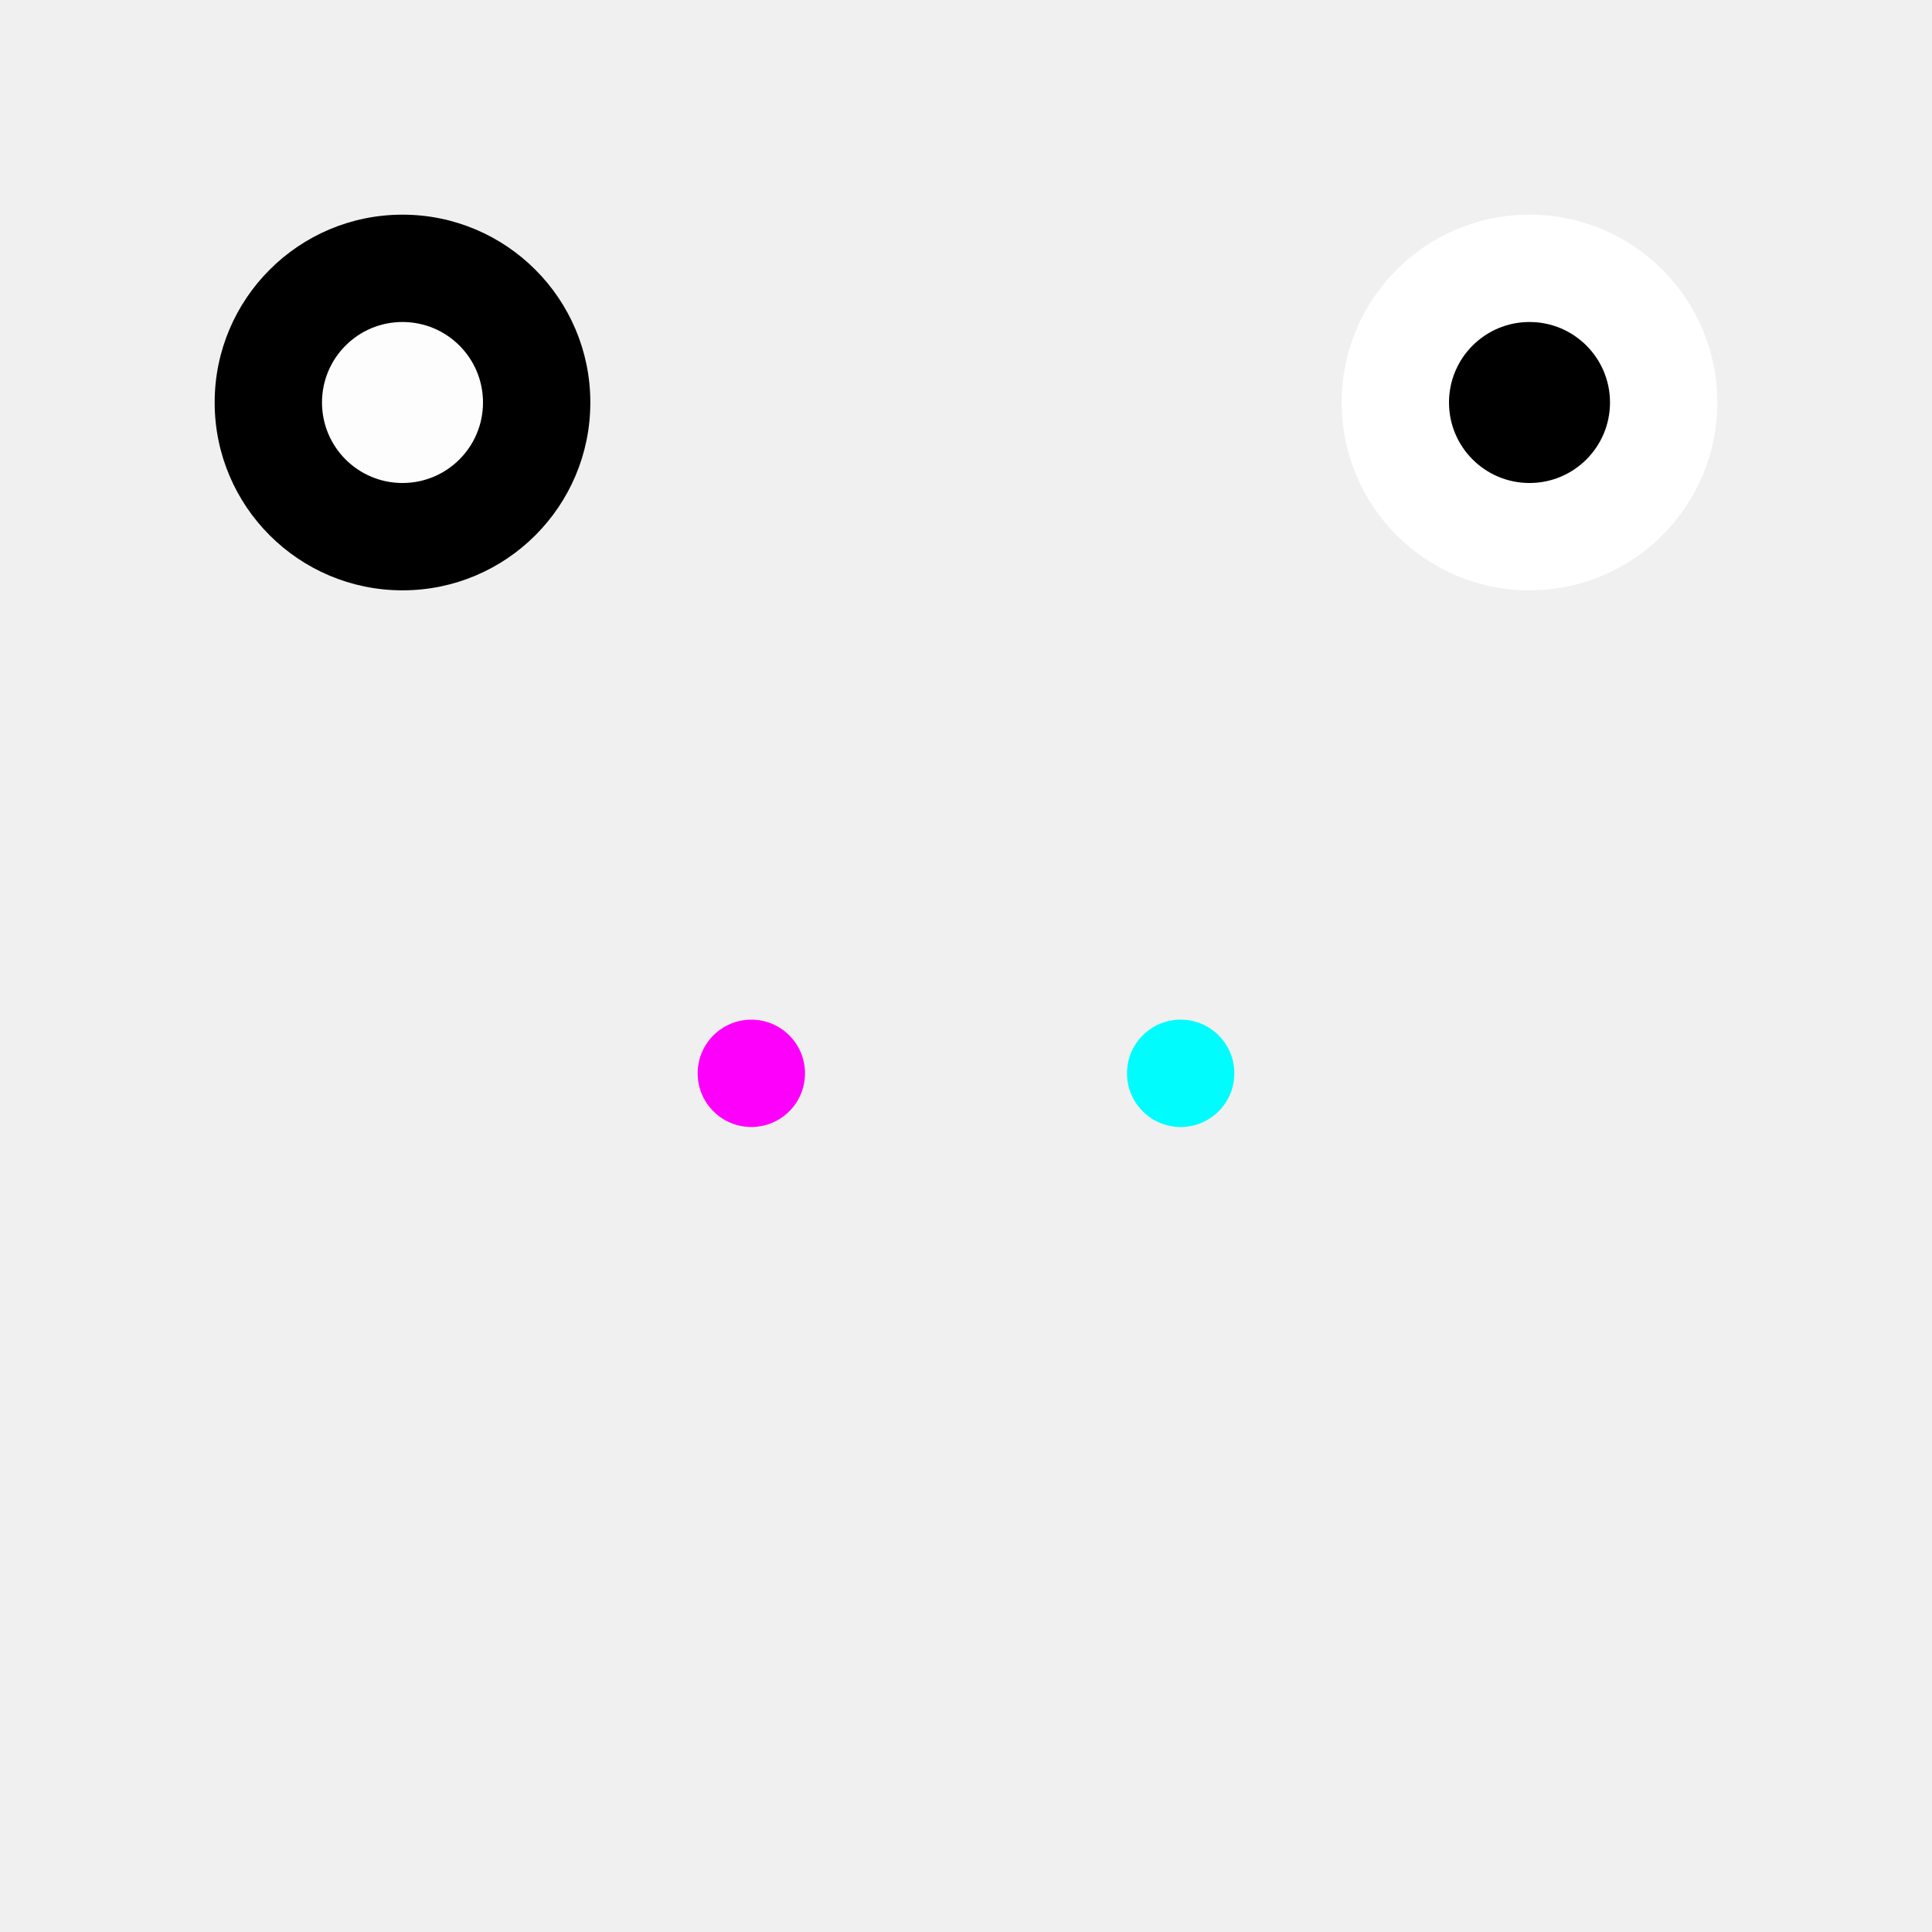
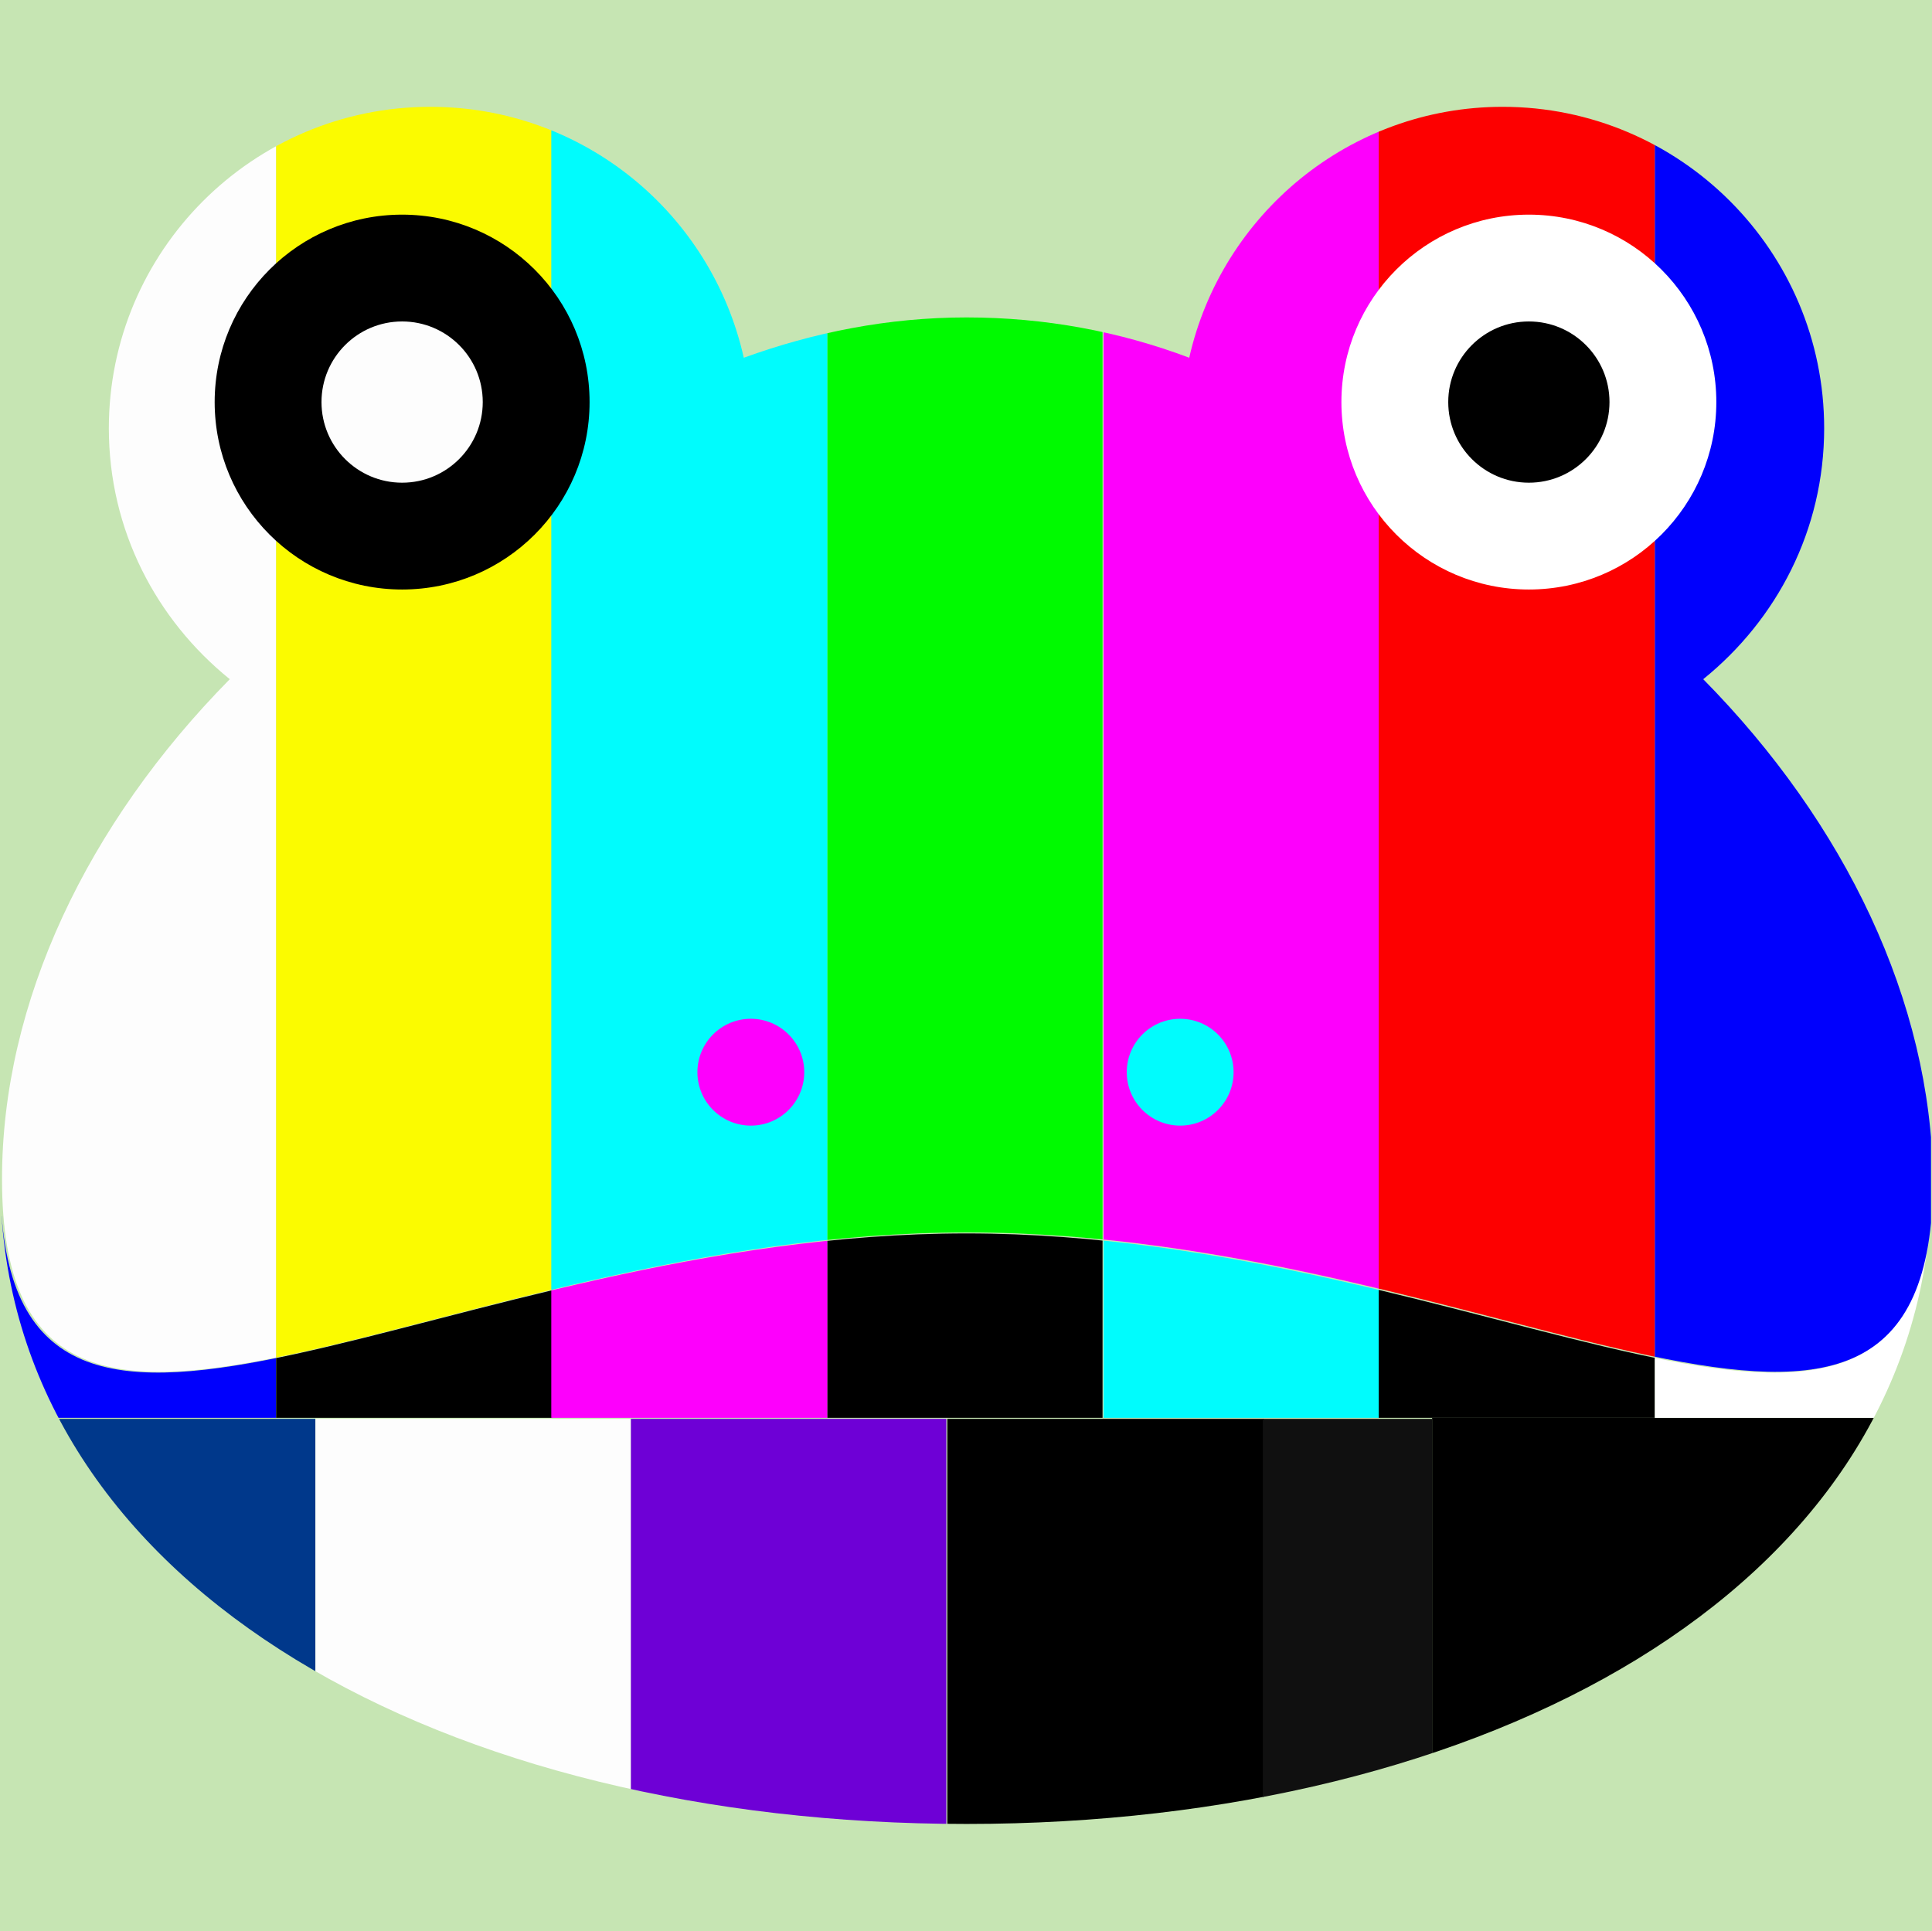
- <svg xmlns="http://www.w3.org/2000/svg" xmlns:xlink="http://www.w3.org/1999/xlink" viewBox="0 0 45 45" style="enable-background:new 0 0 45 45;" xml:space="preserve" version="1.1" id="svg2">
-   <defs id="defs6">
-     <clipPath id="clipPath16" clipPathUnits="userSpaceOnUse">
-       <path id="path18" d="M 0,36 36,36 36,0 0,0 0,36 Z" />
-     </clipPath>
-     <filter style="color-interpolation-filters:sRGB;" id="filter98576" x="0" y="0" width="1" height="1">
-       <feTurbulence type="fractalNoise" baseFrequency="5.407 5.367" numOctaves="5" seed="1" result="turbulence" id="feTurbulence98560" />
-       <feComposite in="SourceGraphic" in2="turbulence" operator="in" result="composite1" id="feComposite98562" />
-       <feColorMatrix values="1 0 0 0 0 0 1 0 0 0 0 0 1 0 0 0 0 0 2.521 -1.157 " result="color" id="feColorMatrix98564" />
-       <feFlood flood-opacity="1" flood-color="rgb(0,0,0)" result="flood" id="feFlood98566" />
-       <feMerge result="merge" id="feMerge98572">
-         <feMergeNode in="flood" id="feMergeNode98568" />
-         <feMergeNode in="color" id="feMergeNode98570" />
-       </feMerge>
-       <feComposite in2="SourceGraphic" operator="in" result="composite2" id="feComposite98574" />
-     </filter>
-     <filter style="color-interpolation-filters:sRGB;" id="filter2893" x="0" y="0" width="1" height="1">
-       <feTurbulence type="fractalNoise" baseFrequency="5.802 5.858" numOctaves="5" seed="1" result="turbulence" id="feTurbulence2877" />
-       <feComposite in="SourceGraphic" in2="turbulence" operator="in" result="composite1" id="feComposite2879" />
-       <feColorMatrix values="1 0 0 0 0 0 1 0 0 0 0 0 1 0 0 0 0 0 2.521 -0.823 " result="color" id="feColorMatrix2881" />
-       <feFlood flood-opacity="1" flood-color="rgb(255,255,255)" result="flood" id="feFlood2883" />
-       <feMerge result="merge" id="feMerge2889">
-         <feMergeNode in="flood" id="feMergeNode2885" />
-         <feMergeNode in="color" id="feMergeNode2887" />
-       </feMerge>
-       <feComposite in2="SourceGraphic" operator="in" result="composite2" id="feComposite2891" />
-     </filter>
-     <mask maskUnits="userSpaceOnUse" id="mask3278">
-       <path id="path3280" style="fill:#ffffff;fill-opacity:1;fill-rule:nonzero;stroke:none;stroke-width:1" d="m 113.126,28.517 c 2.178,1.086 3.574,2.749 3.574,4.616 0,3.27 -4.276,5.923 -9.552,5.923 -4.555,0 -8.358,-1.979 -9.313,-4.625 -2.052,0.477 -4.273,0.748 -6.607,0.748 -2.332,0 -4.555,-0.271 -6.605,-0.748 -0.957,2.646 -4.76,4.625 -9.315,4.625 -5.274,0 -9.552,-2.652 -9.552,-5.923 0,-1.867 1.398,-3.53 3.574,-4.616 -4.211,-2.646 -6.758,-5.932 -6.758,-9.204 0,-7.36 12.83,-0.987 28.657,-0.987 15.828,0 28.657,-6.373 28.657,0.987 0,3.272 -2.546,6.559 -6.758,9.204" />
-     </mask>
-     <mask maskUnits="userSpaceOnUse" id="mask11655">
-       <path id="path11657" style="fill:#ffffff;fill-opacity:1;fill-rule:nonzero;stroke:none;stroke-width:1" d="m 119.883,12.544 c 0,-5.896 -12.83,-9.489 -28.657,-9.489 -15.827,0 -28.657,3.593 -28.657,9.489 h 57.314" />
-     </mask>
-   </defs>
-   <g transform="matrix(1.25,0,0,-1.25,0,45)" id="g10">
-     <use x="0" y="0" xlink:href="#g3207" id="use11581" transform="matrix(0.6281227,0,0,1.264604,-39.30118,-1.862842)" width="100%" height="100%" style="stroke-width:1.122" mask="url(#mask11655)" />
-     <use x="0" y="0" xlink:href="#g3216" id="use3218" transform="matrix(0.6281227,0,0,1.01301,-39.30194,-5.564104)" width="100%" height="100%" style="stroke-width:1.254" mask="url(#mask3278)" />
-     <path id="path30" style="fill:#000000;fill-opacity:1;fill-rule:nonzero;stroke:none" d="M 11,28.5 C 11,26.567 9.433,25 7.5,25 5.567,25 4,26.567 4,28.5 4,30.433 5.567,32 7.5,32 9.433,32 11,30.433 11,28.5" />
-     <path id="path34" style="fill:#fdfdfd;fill-opacity:1;fill-rule:nonzero;stroke:none" d="M 9,28.5 C 9,27.671 8.329,27 7.5,27 6.671,27 6,27.671 6,28.5 6,29.329 6.671,30 7.5,30 8.329,30 9,29.329 9,28.5" />
-     <path id="path38" style="fill:#ffffff;fill-opacity:1;fill-rule:nonzero;stroke:none" d="M 32,28.5 C 32,26.567 30.434,25 28.5,25 26.566,25 25,26.567 25,28.5 c 0,1.933 1.566,3.5 3.5,3.5 1.934,0 3.5,-1.567 3.5,-3.5" />
-     <path id="path42" style="fill:#000000;fill-opacity:1;fill-rule:nonzero;stroke:none" d="M 30,28.5 C 30,27.671 29.328,27 28.5,27 27.672,27 27,27.671 27,28.5 c 0,0.829 0.672,1.5 1.5,1.5 0.828,0 1.5,-0.671 1.5,-1.5" />
-     <path id="path46" style="fill:#fd00fc;fill-opacity:1;fill-rule:nonzero;stroke:none" d="m 15,16 c 0,-0.553 -0.448,-1 -1,-1 -0.552,0 -1,0.447 -1,1 0,0.553 0.448,1 1,1 0.552,0 1,-0.447 1,-1" />
-     <path id="path50" style="fill:#00fcfd;fill-opacity:1;fill-rule:nonzero;stroke:none" d="m 23,16 c 0,-0.553 -0.447,-1 -1,-1 -0.553,0 -1,0.447 -1,1 0,0.553 0.447,1 1,1 0.553,0 1,-0.447 1,-1" />
-     <g id="g3216">
-       <rect style="fill:#fdfdfd;fill-opacity:1;stroke-width:0.801;paint-order:markers fill stroke" id="rect47074" width="8.187" height="28.487" x="62.57" y="-41.03" transform="scale(1,-1)" />
-       <rect style="fill:#fbfb00;fill-opacity:1;stroke-width:0.801;paint-order:markers fill stroke" id="rect47502" width="8.187" height="28.487" x="70.758" y="-41.03" transform="scale(1,-1)" />
-       <rect style="fill:#00fcfd;fill-opacity:1;stroke-width:0.801;paint-order:markers fill stroke" id="rect47506" width="8.187" height="28.487" x="78.945" y="-41.03" transform="scale(1,-1)" />
-       <rect style="fill:#00fa00;fill-opacity:1;stroke-width:0.801;paint-order:markers fill stroke" id="rect47510" width="8.187" height="28.487" x="87.133" y="-41.03" transform="scale(1,-1)" />
-       <rect style="fill:#fd00fc;fill-opacity:1;stroke-width:0.801;paint-order:markers fill stroke" id="rect47514" width="8.187" height="28.487" x="95.32" y="-41.03" transform="scale(1,-1)" />
-       <rect style="fill:#fd0000;fill-opacity:1;stroke-width:0.801;paint-order:markers fill stroke" id="rect47518" width="8.187" height="28.487" x="103.508" y="-41.03" transform="scale(1,-1)" />
-       <rect style="fill:#0000fd;fill-opacity:1;stroke-width:0.801;paint-order:markers fill stroke" id="rect47522" width="8.187" height="28.487" x="111.695" y="-41.03" transform="scale(1,-1)" />
+ <svg xmlns="http://www.w3.org/2000/svg" xmlns:xlink="http://www.w3.org/1999/xlink" version="1.1" id="svg2" x="0px" y="0px" viewBox="0 0 191.7 191.6" style="enable-background:new 0 0 191.7 191.6;" xml:space="preserve">
+   <style type="text/css">
+ 	.st0{fill:#C6E5B3;}
+ 	.st1{clip-path:url(#SVGID_2_);}
+ 	.st2{fill:#00388B;}
+ 	.st3{fill:#FDFDFD;}
+ 	.st4{fill:#6E00D6;}
+ 	.st5{fill:#101010;}
+ 	.st6{fill:#0000FD;}
+ 	.st7{fill:#FD00FC;}
+ 	.st8{fill:#00FCFD;}
+ 	.st9{fill:#FFFFFF;}
+ 	.st10{clip-path:url(#SVGID_4_);}
+ 	.st11{fill:#FBFB00;}
+ 	.st12{fill:#00FA00;}
+ 	.st13{fill:#FD0000;}
+ </style>
+   <rect x="-27.1" y="-25.2" class="st0" width="238.7" height="241.8" />
+   <g>
+     <g>
+       <defs>
+         <path id="SVGID_1_" d="M191.6,119.7c-1.8,38.1-44,61.3-95.7,61.3S2,157.9,0.1,119.7c1.9,35.5,44.1,2.7,95.8,2.7     C147.5,122.4,189.7,155.2,191.6,119.7z" />
+       </defs>
+       <clipPath id="SVGID_2_">
+         <use xlink:href="#SVGID_1_" style="overflow:visible;" />
+       </clipPath>
+       <g class="st1">
+         <rect x="0" y="140.8" class="st2" width="31.3" height="50.8" />
+         <rect x="31.3" y="140.8" class="st3" width="31.3" height="50.8" />
+         <rect x="62.6" y="140.8" class="st4" width="31.3" height="50.8" />
+         <rect x="94" y="140.8" width="31.4" height="50.8" />
+         <rect x="125.3" y="140.8" class="st5" width="16.8" height="50.8" />
+         <g id="rect1427_2_">
+           <rect x="142.1" y="140.7" width="49.5" height="50.8" />
+         </g>
+       </g>
+       <g class="st1">
+         <rect x="0" y="120.7" class="st6" width="27.4" height="20" />
+         <rect x="27.4" y="120.7" width="27.4" height="20" />
+         <rect x="54.7" y="120.7" class="st7" width="27.4" height="20" />
+         <rect x="82.1" y="120.7" width="27.3" height="20" />
+         <rect x="109.5" y="120.7" class="st8" width="27.4" height="20" />
+         <rect x="136.8" y="120.7" width="27.4" height="20" />
+         <rect x="164.2" y="120.7" class="st9" width="27.4" height="20" />
+       </g>
    </g>
-     <g id="g3207">
-       <rect style="fill:#000000;fill-opacity:1;stroke-width:0.801;paint-order:markers fill stroke;filter:url(#filter2893)" id="rect1427" width="14.813" height="10.652" x="105.069" y="-9.026" transform="scale(1,-1)" />
-       <rect style="fill:#0000fd;fill-opacity:1;stroke-width:0.801;paint-order:markers fill stroke" id="rect47382" width="8.187" height="3.517" x="62.57" y="-12.544" transform="scale(1,-1)" />
-       <rect style="fill:#00388b;fill-opacity:1;stroke-width:0.801;paint-order:markers fill stroke" id="rect47406" width="9.371" height="10.652" x="62.57" y="-9.026" transform="scale(1,-1)" />
-       <rect style="fill:#000000;fill-opacity:1;stroke-width:0.801;paint-order:markers fill stroke" id="rect47504" width="8.187" height="3.517" x="70.758" y="-12.544" transform="scale(1,-1)" />
-       <rect style="fill:#fd00fc;fill-opacity:1;stroke-width:0.801;paint-order:markers fill stroke" id="rect47508" width="8.187" height="3.517" x="78.945" y="-12.544" transform="scale(1,-1)" />
-       <rect style="fill:#000000;fill-opacity:1;stroke-width:0.801;paint-order:markers fill stroke" id="rect47512" width="8.187" height="3.517" x="87.133" y="-12.544" transform="scale(1,-1)" />
-       <rect style="fill:#00fcfd;fill-opacity:1;stroke-width:0.801;paint-order:markers fill stroke" id="rect47516" width="8.187" height="3.517" x="95.32" y="-12.544" transform="scale(1,-1)" />
-       <rect style="fill:#000000;fill-opacity:1;stroke-width:0.801;paint-order:markers fill stroke" id="rect47520" width="8.187" height="3.517" x="103.508" y="-12.544" transform="scale(1,-1)" />
-       <rect style="fill:#fdfdfd;fill-opacity:1;stroke-width:0.801;paint-order:markers fill stroke" id="rect47524" width="8.187" height="3.517" x="111.695" y="-12.544" transform="scale(1,-1)" />
-       <rect style="fill:#fdfdfd;fill-opacity:1;stroke-width:0.801;paint-order:markers fill stroke" id="rect47526" width="9.371" height="10.652" x="71.942" y="-9.026" transform="scale(1,-1)" />
-       <rect style="fill:#6e00d6;fill-opacity:1;stroke-width:0.801;paint-order:markers fill stroke" id="rect47528" width="9.371" height="10.652" x="81.313" y="-9.026" transform="scale(1,-1)" />
-       <rect style="fill:#000000;fill-opacity:1;stroke-width:0.801;paint-order:markers fill stroke" id="rect47530" width="9.371" height="10.652" x="90.685" y="-9.026" transform="scale(1,-1)" />
-       <rect style="fill:#101010;fill-opacity:1;stroke-width:0.801;paint-order:markers fill stroke" id="rect47763" width="5.013" height="10.652" x="100.056" y="-9.026" transform="scale(1,-1)" />
+     <g>
+       <g>
+         <defs>
+           <path id="SVGID_3_" d="M169,67.4c7.3-5.9,12-14.8,12-24.9c0-17.6-14.3-31.9-31.9-31.9c-15.2,0-27.9,10.7-31.1,24.9      c-6.9-2.6-14.3-4-22.1-4s-15.2,1.5-22.1,4c-3.2-14.3-15.9-24.9-31.1-24.9c-17.6,0-31.9,14.3-31.9,31.9c0,10.1,4.7,19,12,24.9      C8.7,81.7,0.2,99.4,0.2,117c0,39.7,42.9,5.3,95.8,5.3s95.8,34.4,95.8-5.3C191.6,99.4,183.1,81.7,169,67.4z" />
+         </defs>
+         <clipPath id="SVGID_4_">
+           <use xlink:href="#SVGID_3_" style="overflow:visible;" />
+         </clipPath>
+         <g class="st10">
+           <rect x="0" y="-0.1" class="st3" width="27.4" height="140.7" />
+           <rect x="27.4" y="-0.1" class="st11" width="27.4" height="140.7" />
+           <rect x="54.7" y="-0.1" class="st8" width="27.4" height="140.7" />
+           <rect x="82.1" y="-0.1" class="st12" width="27.3" height="140.7" />
+           <rect x="109.5" y="-0.1" class="st7" width="27.4" height="140.7" />
+           <rect x="136.8" y="-0.1" class="st13" width="27.4" height="140.7" />
+           <rect x="164.2" y="-0.1" class="st6" width="27.4" height="140.7" />
+         </g>
+       </g>
+     </g>
+     <g>
+       <circle cx="39.9" cy="39.9" r="18.6" />
+       <circle class="st3" cx="39.9" cy="39.9" r="8" />
+       <circle class="st9" cx="151.7" cy="39.9" r="18.6" />
+       <circle cx="151.7" cy="39.9" r="8" />
+       <circle class="st7" cx="74.5" cy="106.4" r="5.3" />
+       <circle class="st8" cx="117.1" cy="106.4" r="5.3" />
    </g>
  </g>
</svg>
